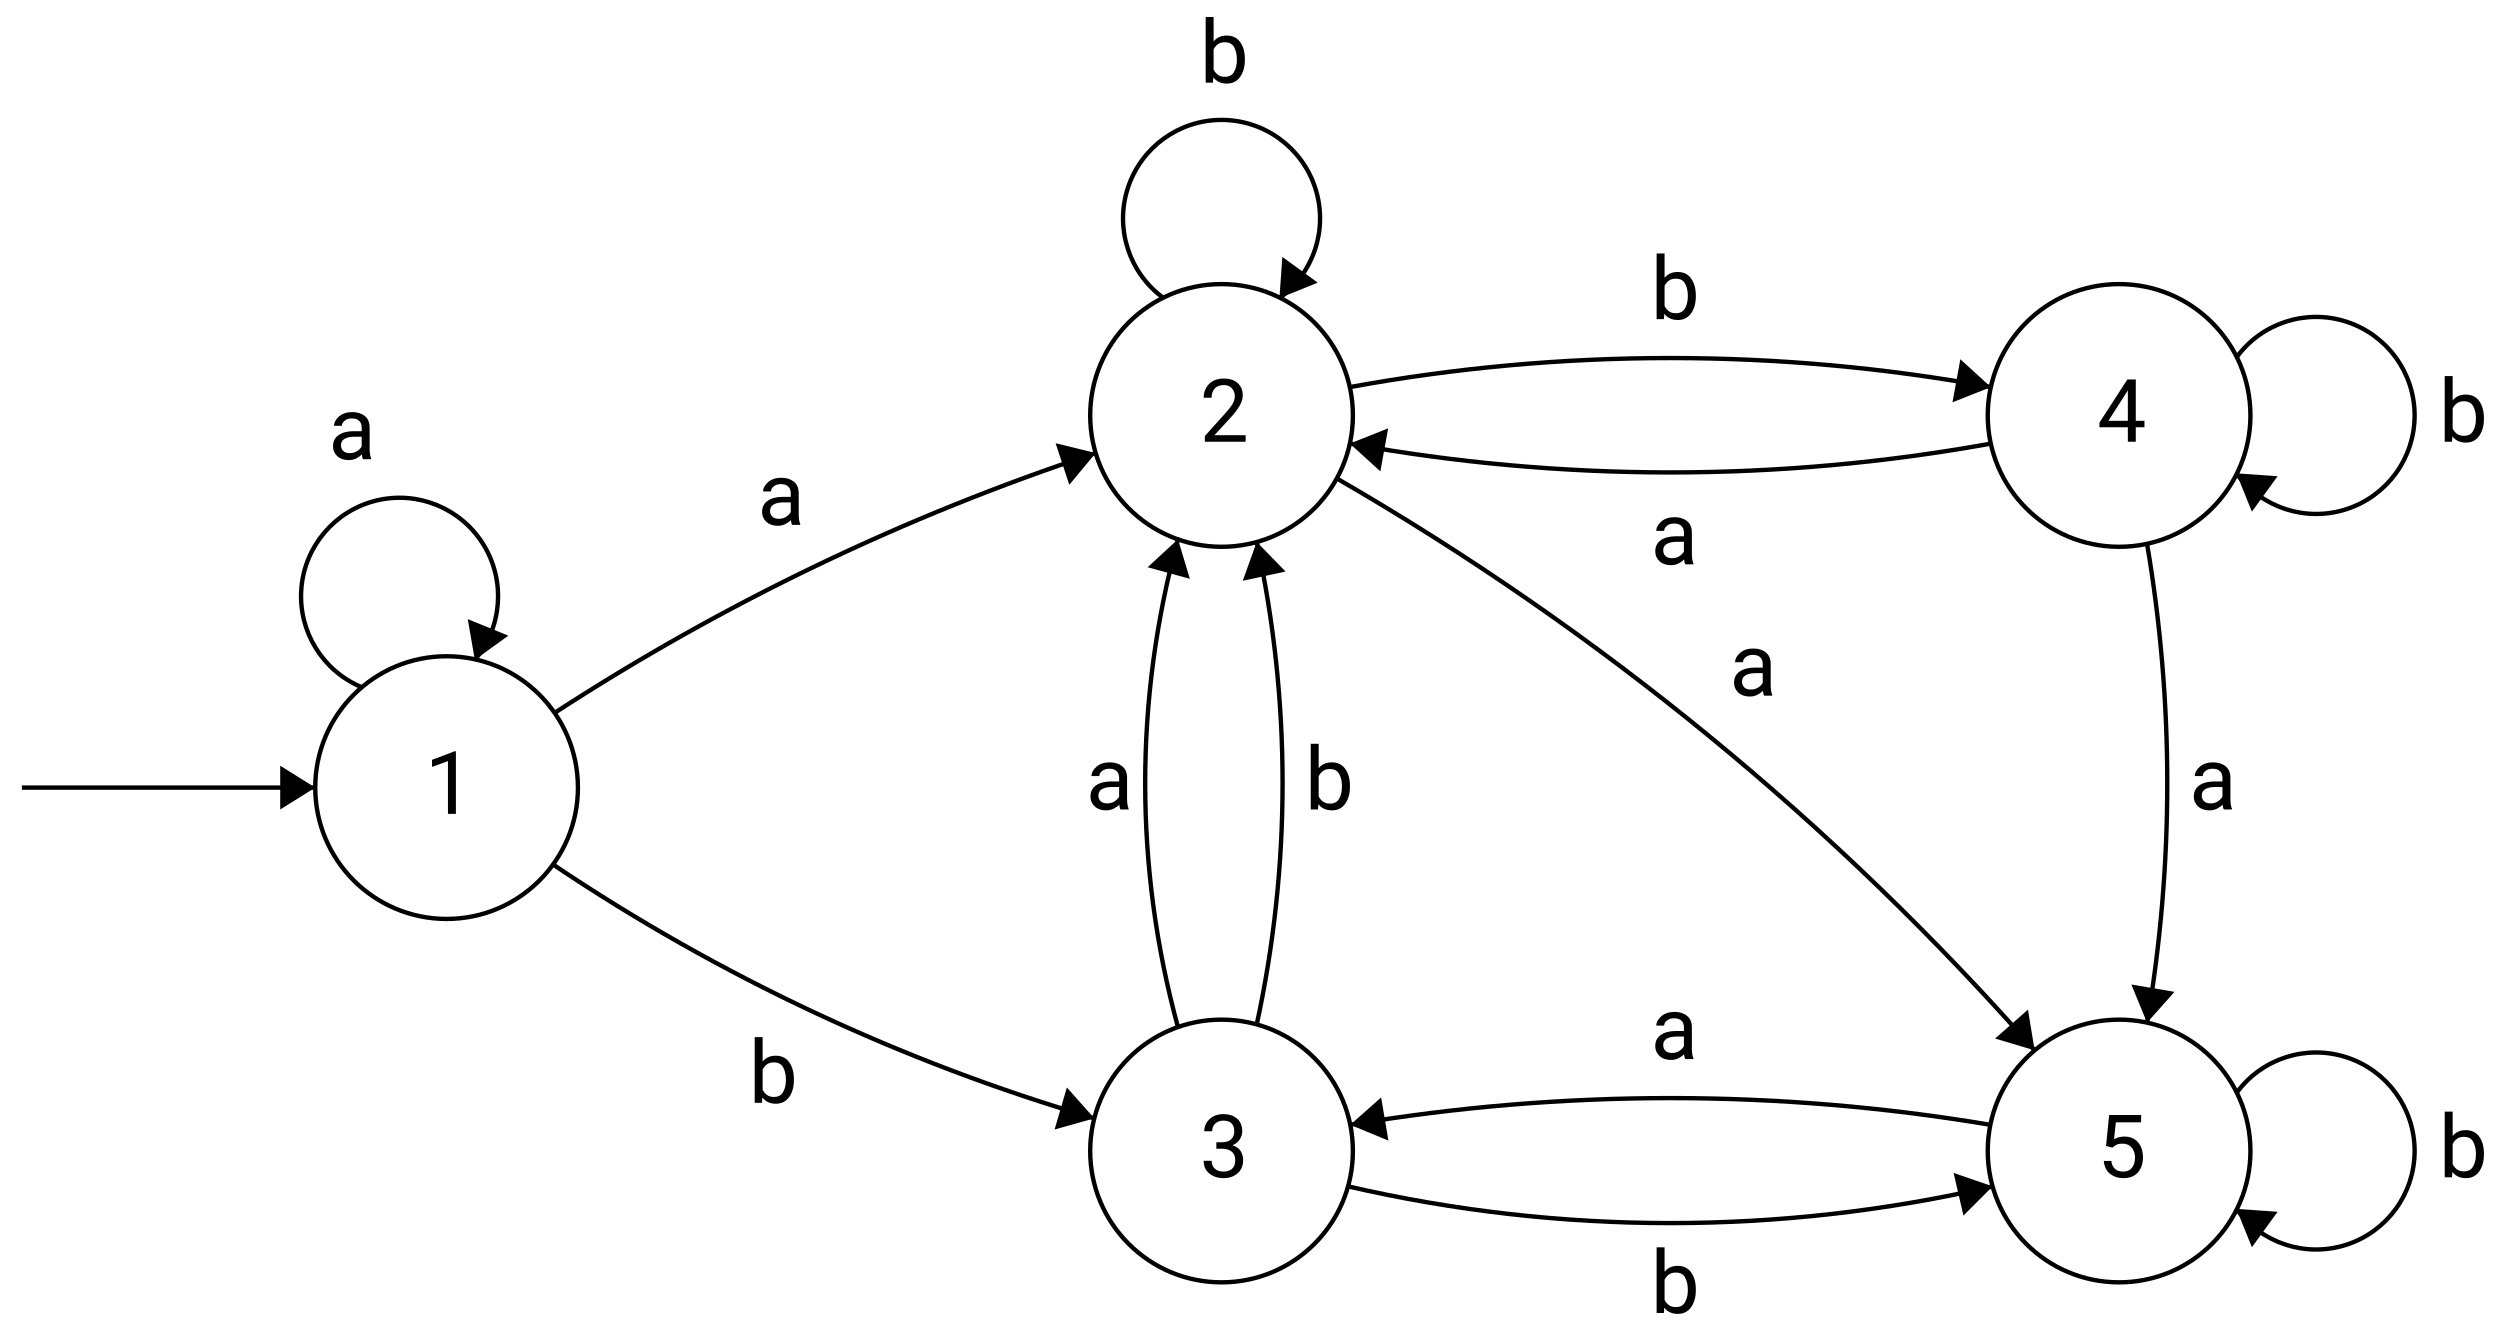
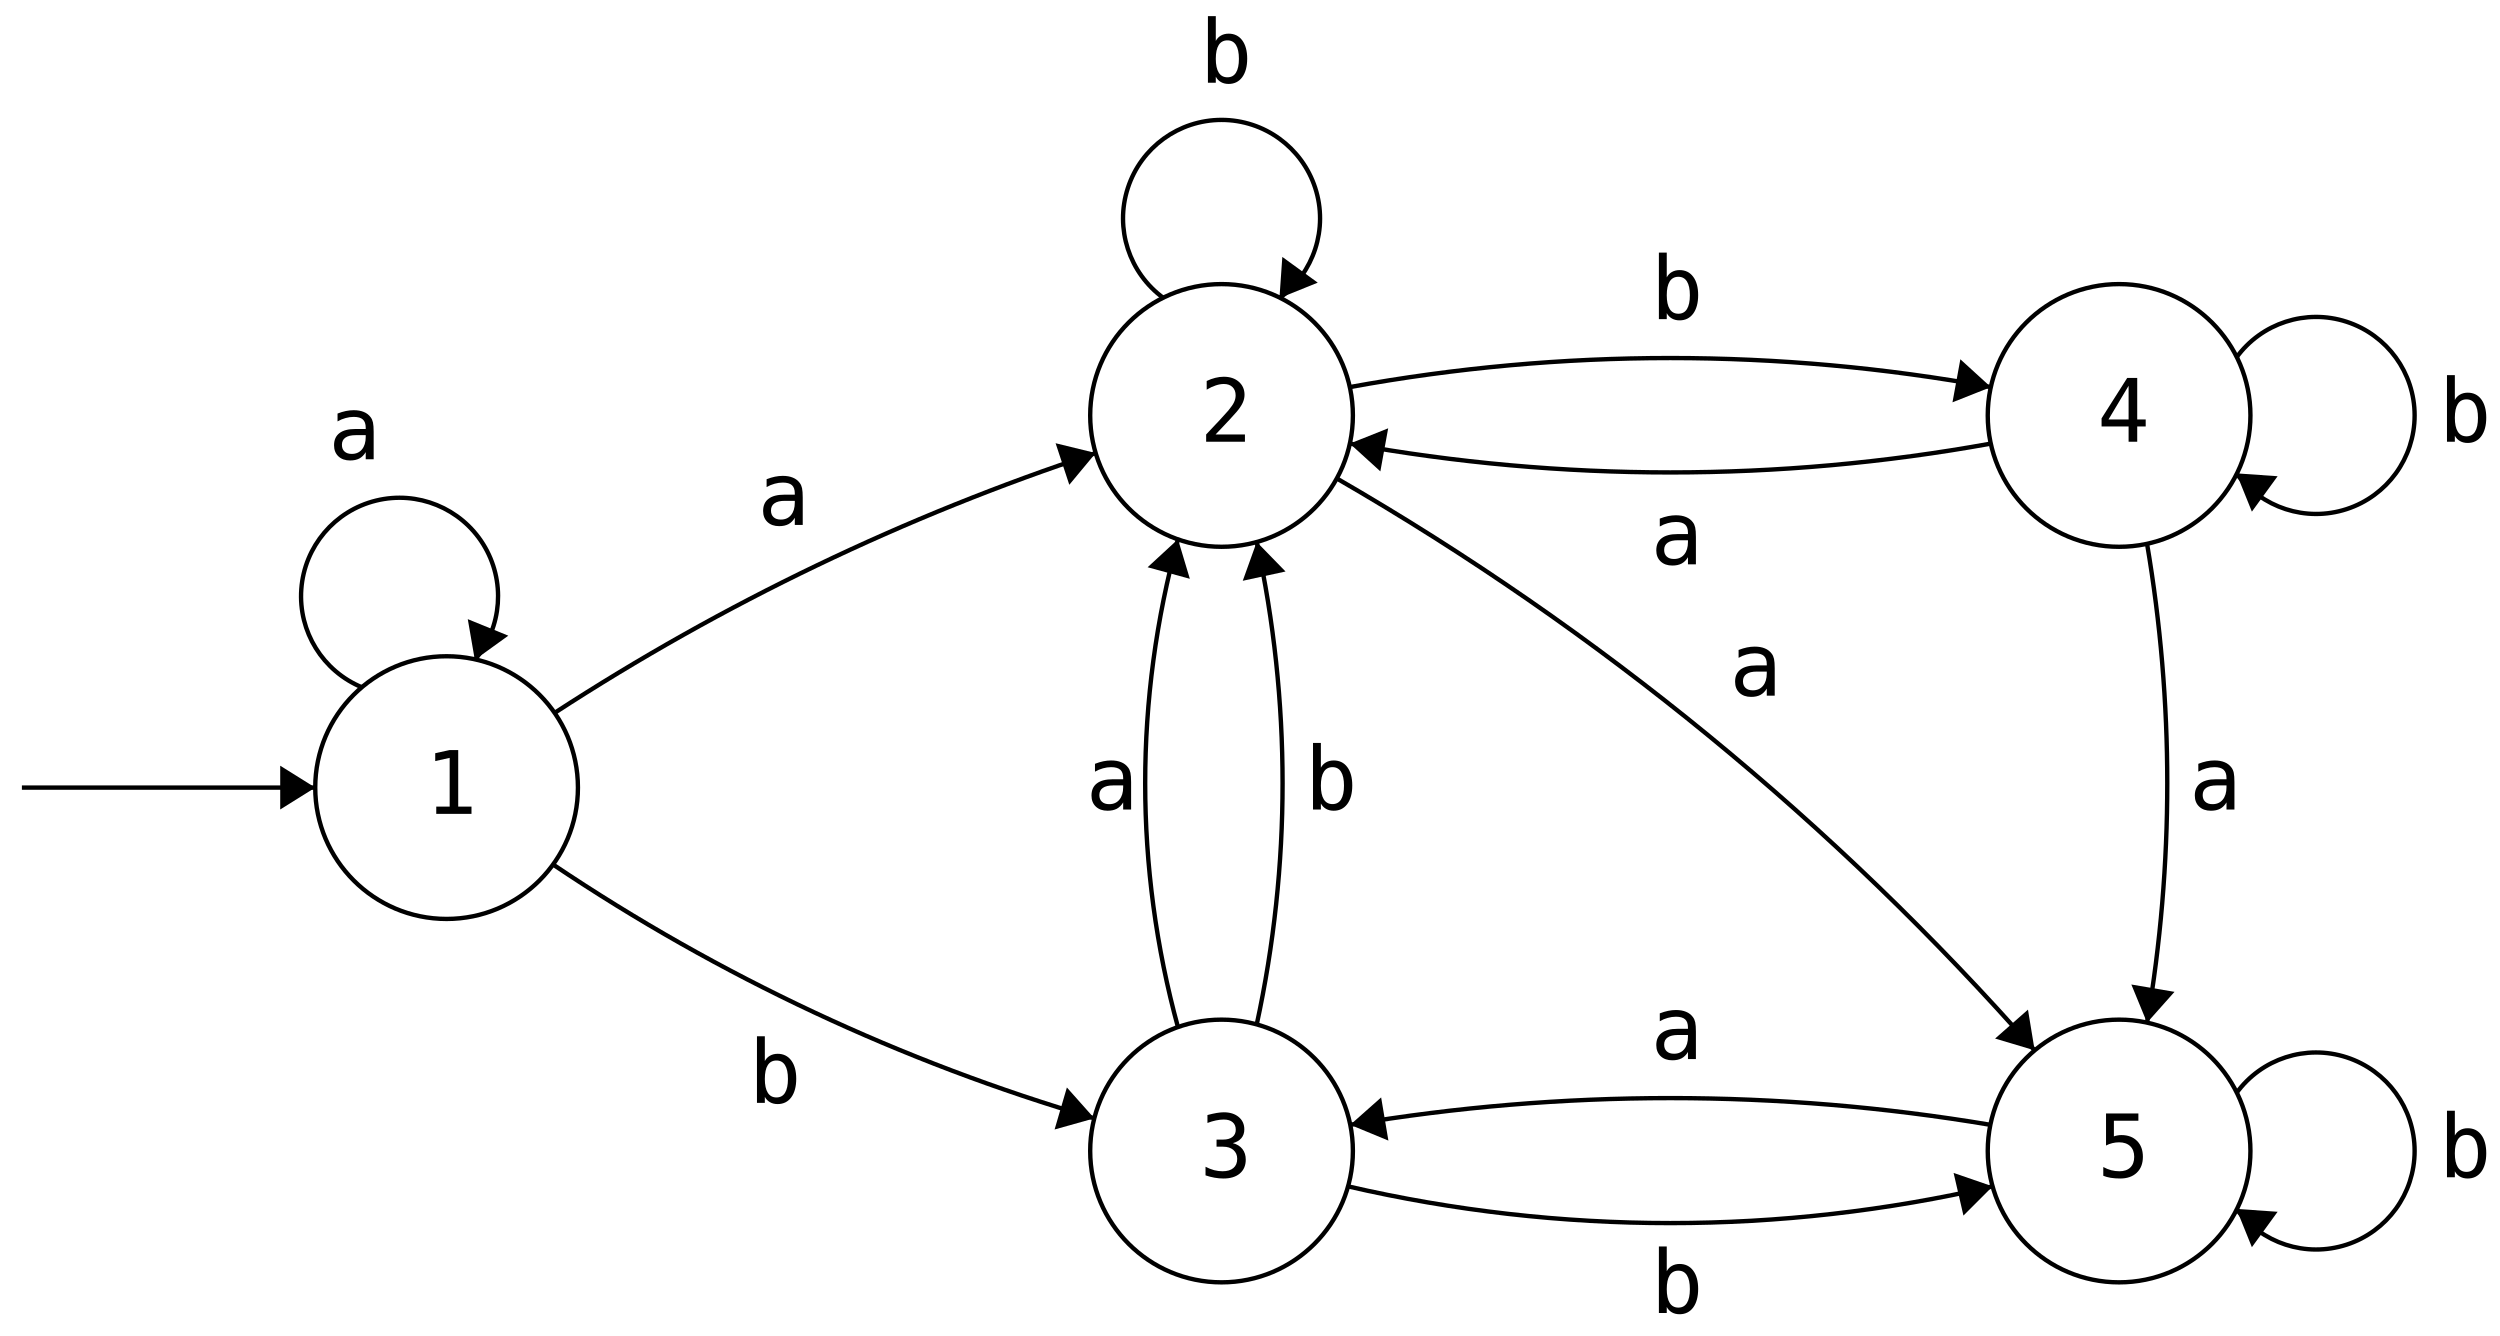
<svg xmlns="http://www.w3.org/2000/svg" width="100%" height="100%" viewBox="0 0 571 305">
-   <style>.nfa-text {font-family:'Roboto',sans-serif;font-size: 20px;}</style>
+   <style>.nfa-text {font-family:monospace;font-size: 20px;}</style>
  <circle cx="102" cy="179.887" r="30" fill="none" stroke="#000" />
  <text x="97" y="185.887" class="nfa-text">1</text>
  <circle cx="279" cy="94.887" r="30" fill="none" stroke="#000" />
  <text x="274" y="100.887" class="nfa-text">2</text>
  <circle cx="279" cy="262.887" r="30" fill="none" stroke="#000" />
  <text x="274" y="268.887" class="nfa-text">3</text>
  <circle cx="484" cy="94.887" r="30" fill="none" stroke="#000" />
  <text x="479" y="100.887" class="nfa-text">4</text>
  <circle cx="484" cy="262.887" r="30" fill="none" stroke="#000" />
  <text x="479" y="268.887" class="nfa-text">5</text>
  <path d="M82.761 157.02a22.5 22.5 0 1 1 25.686-6.312" fill="none" stroke="#000" />
  <text x="75" y="104.887" class="nfa-text">a</text>
  <path d="M108.447 150.708l7.651-5.52-9.26-3.776z" />
  <path d="M126.67 162.824a532.101 532.101 0 0 1 123.589-59.35" fill="none" stroke="#000" />
  <path d="M250.259 103.474l-9.163-2.244 3.131 9.498z" />
  <text x="173" y="119.887" class="nfa-text">a</text>
  <path d="M490.384 124.189a326.095 326.095 0 0 1 0 109.396" fill="none" stroke="#000" />
  <path d="M490.384 233.585l6.272-7.048-9.859-1.677z" />
  <text x="500" y="184.887" class="nfa-text">a</text>
  <path d="M265.775 68.09a22.5 22.5 0 1 1 26.45 0" fill="none" stroke="#000" />
  <text x="274" y="18.887" class="nfa-text">b</text>
  <path d="M292.225 68.09l8.748-3.533-8.091-5.878z" />
  <path d="M455.119 270.966a327.218 327.218 0 0 1-147.238 0" fill="none" stroke="#000" />
  <path d="M455.119 270.966l-8.92-3.072 2.25 9.744z" />
  <text x="377" y="299.887" class="nfa-text">b</text>
  <path d="M249.948 255.427a446.455 446.455 0 0 1-123.634-57.975" fill="none" stroke="#000" />
  <path d="M249.948 255.427l-6.272-7.047-2.811 9.597z" />
  <text x="171" y="251.887" class="nfa-text">b</text>
  <path d="M269.051 234.612a211.007 211.007 0 0 1 0-111.45" fill="none" stroke="#000" />
  <path d="M269.051 123.162l-6.936 6.396 9.645 2.64z" />
  <text x="248" y="184.887" class="nfa-text">a</text>
  <path d="M305.32 109.277a636.468 636.468 0 0 1 159.399 130.63" fill="none" stroke="#000" />
  <path d="M464.719 239.907l-1.531-9.31-7.507 6.607z" />
  <text x="395" y="158.887" class="nfa-text">a</text>
  <path d="M510.797 249.662a22.5 22.5 0 1 1 0 26.45" fill="none" stroke="#000" />
  <text x="557" y="268.887" class="nfa-text">b</text>
  <path d="M510.797 276.112l3.533 8.748 5.878-8.091z" />
  <path d="M308.286 88.412a407.226 407.226 0 0 1 146.428 0" fill="none" stroke="#000" />
  <path d="M454.714 88.412l-6.971-6.357-1.797 9.837z" />
  <text x="377" y="72.887" class="nfa-text">b</text>
  <path stroke="#000" d="M72 179.887H5z" />
  <path d="M72 179.887l-8-5v10z" />
  <path d="M454.704 101.316a410.13 410.13 0 0 1-146.408 0" fill="none" stroke="#000" />
  <path d="M308.296 101.316l6.979 6.348 1.785-9.84z" />
  <text x="377" y="128.887" class="nfa-text">a</text>
  <path d="M308.393 256.909a440.832 440.832 0 0 1 146.214 0" fill="none" stroke="#000" />
  <path d="M308.393 256.909l8.718 3.604-1.658-9.861z" />
  <text x="377" y="241.887" class="nfa-text">a</text>
  <path d="M287.034 123.774a260.032 260.032 0 0 1 0 110.226" fill="none" stroke="#000" />
  <path d="M287.034 123.774l-3.191 8.878 9.773-2.12z" />
  <text x="298" y="184.887" class="nfa-text">b</text>
  <path d="M510.797 81.662a22.5 22.5 0 1 1 0 26.45" fill="none" stroke="#000" />
  <text x="557" y="100.887" class="nfa-text">b</text>
  <path d="M510.797 108.112l3.533 8.748 5.878-8.091z" />
</svg>
